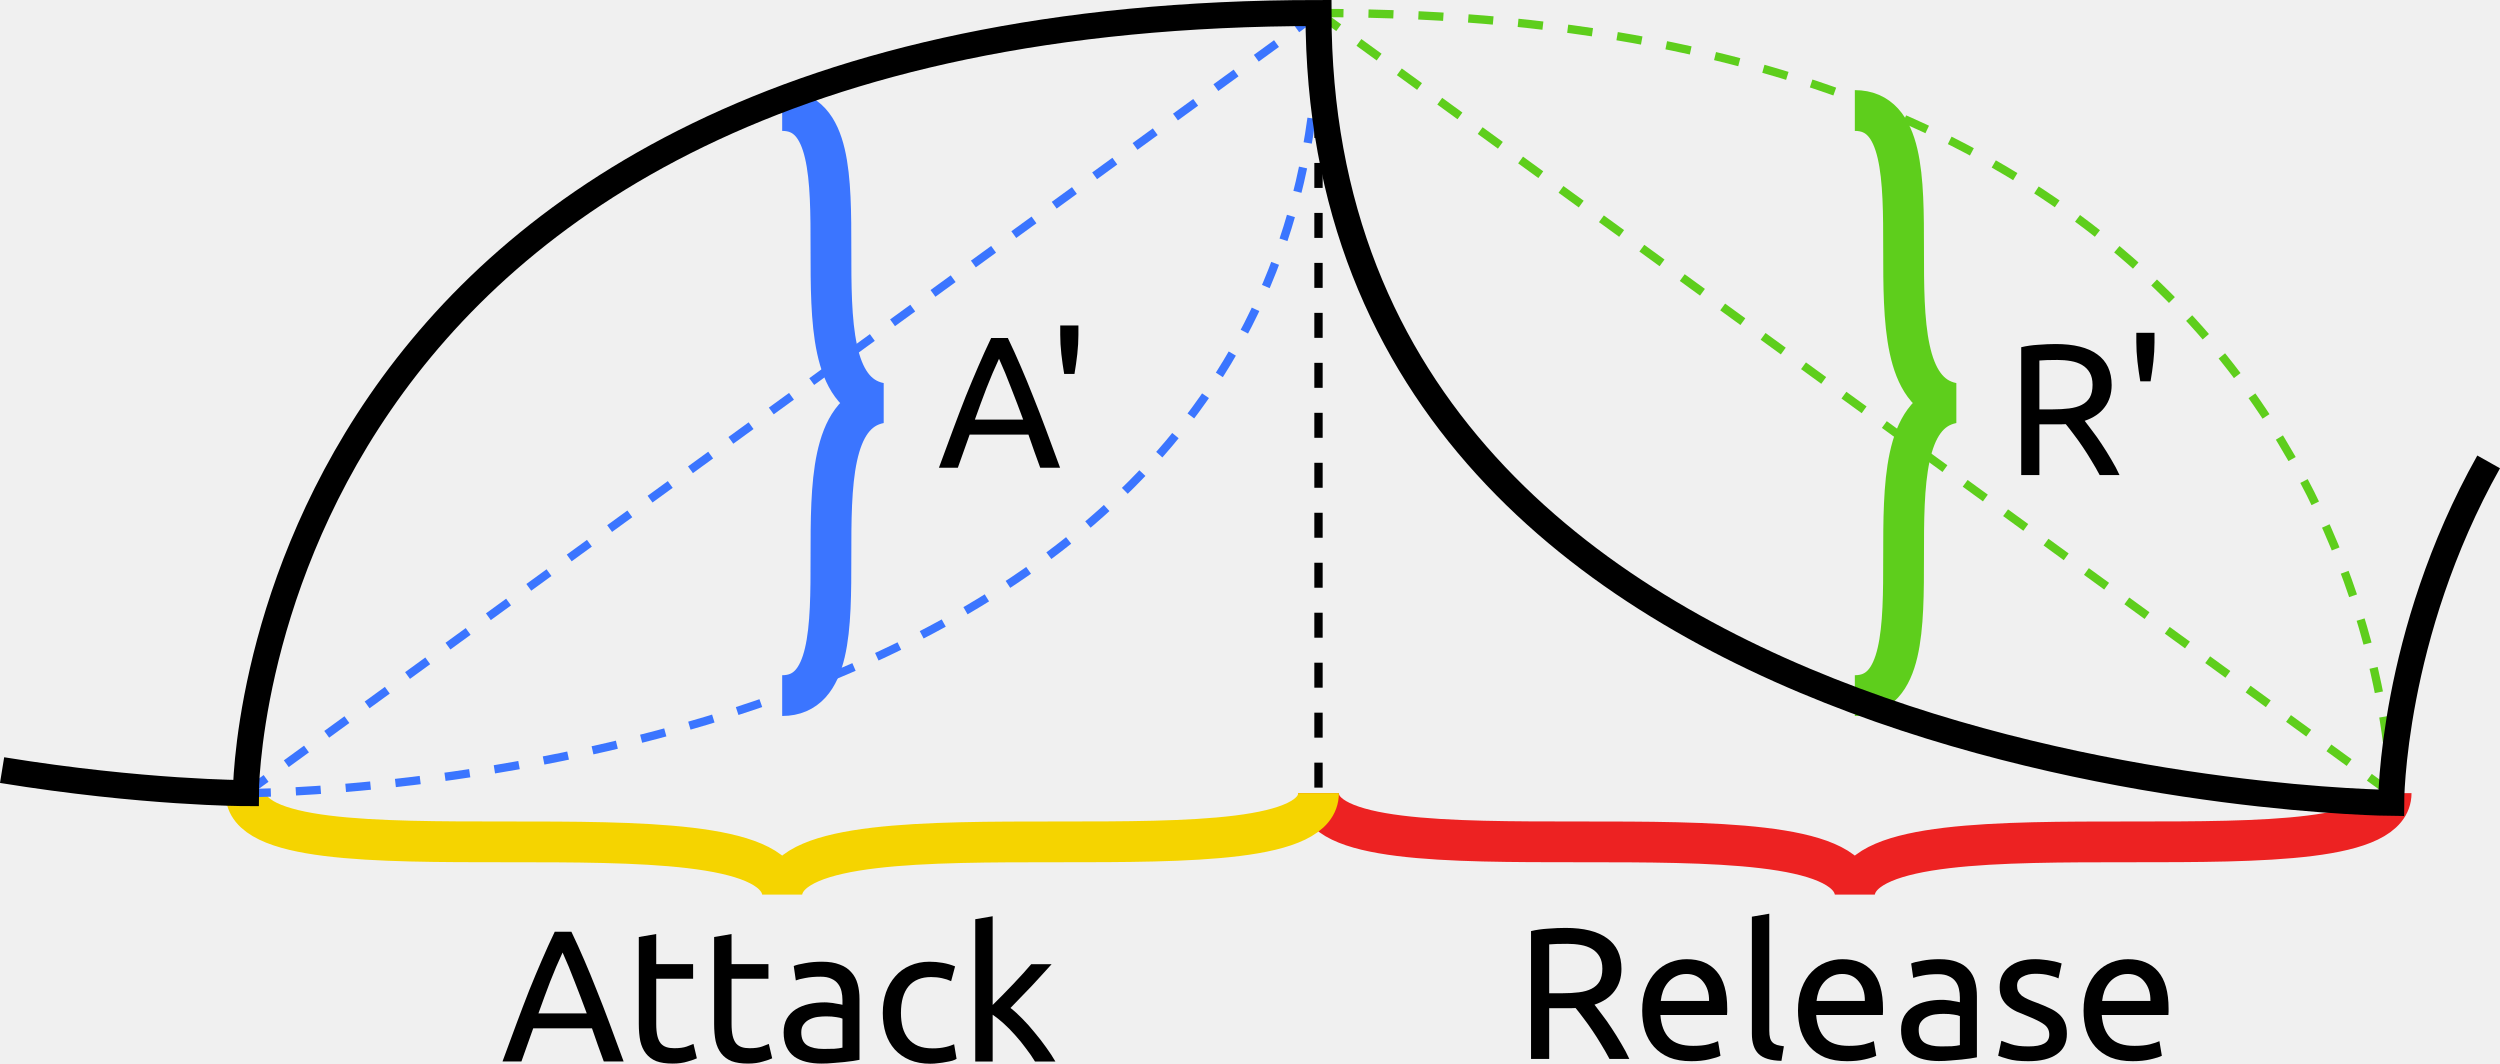
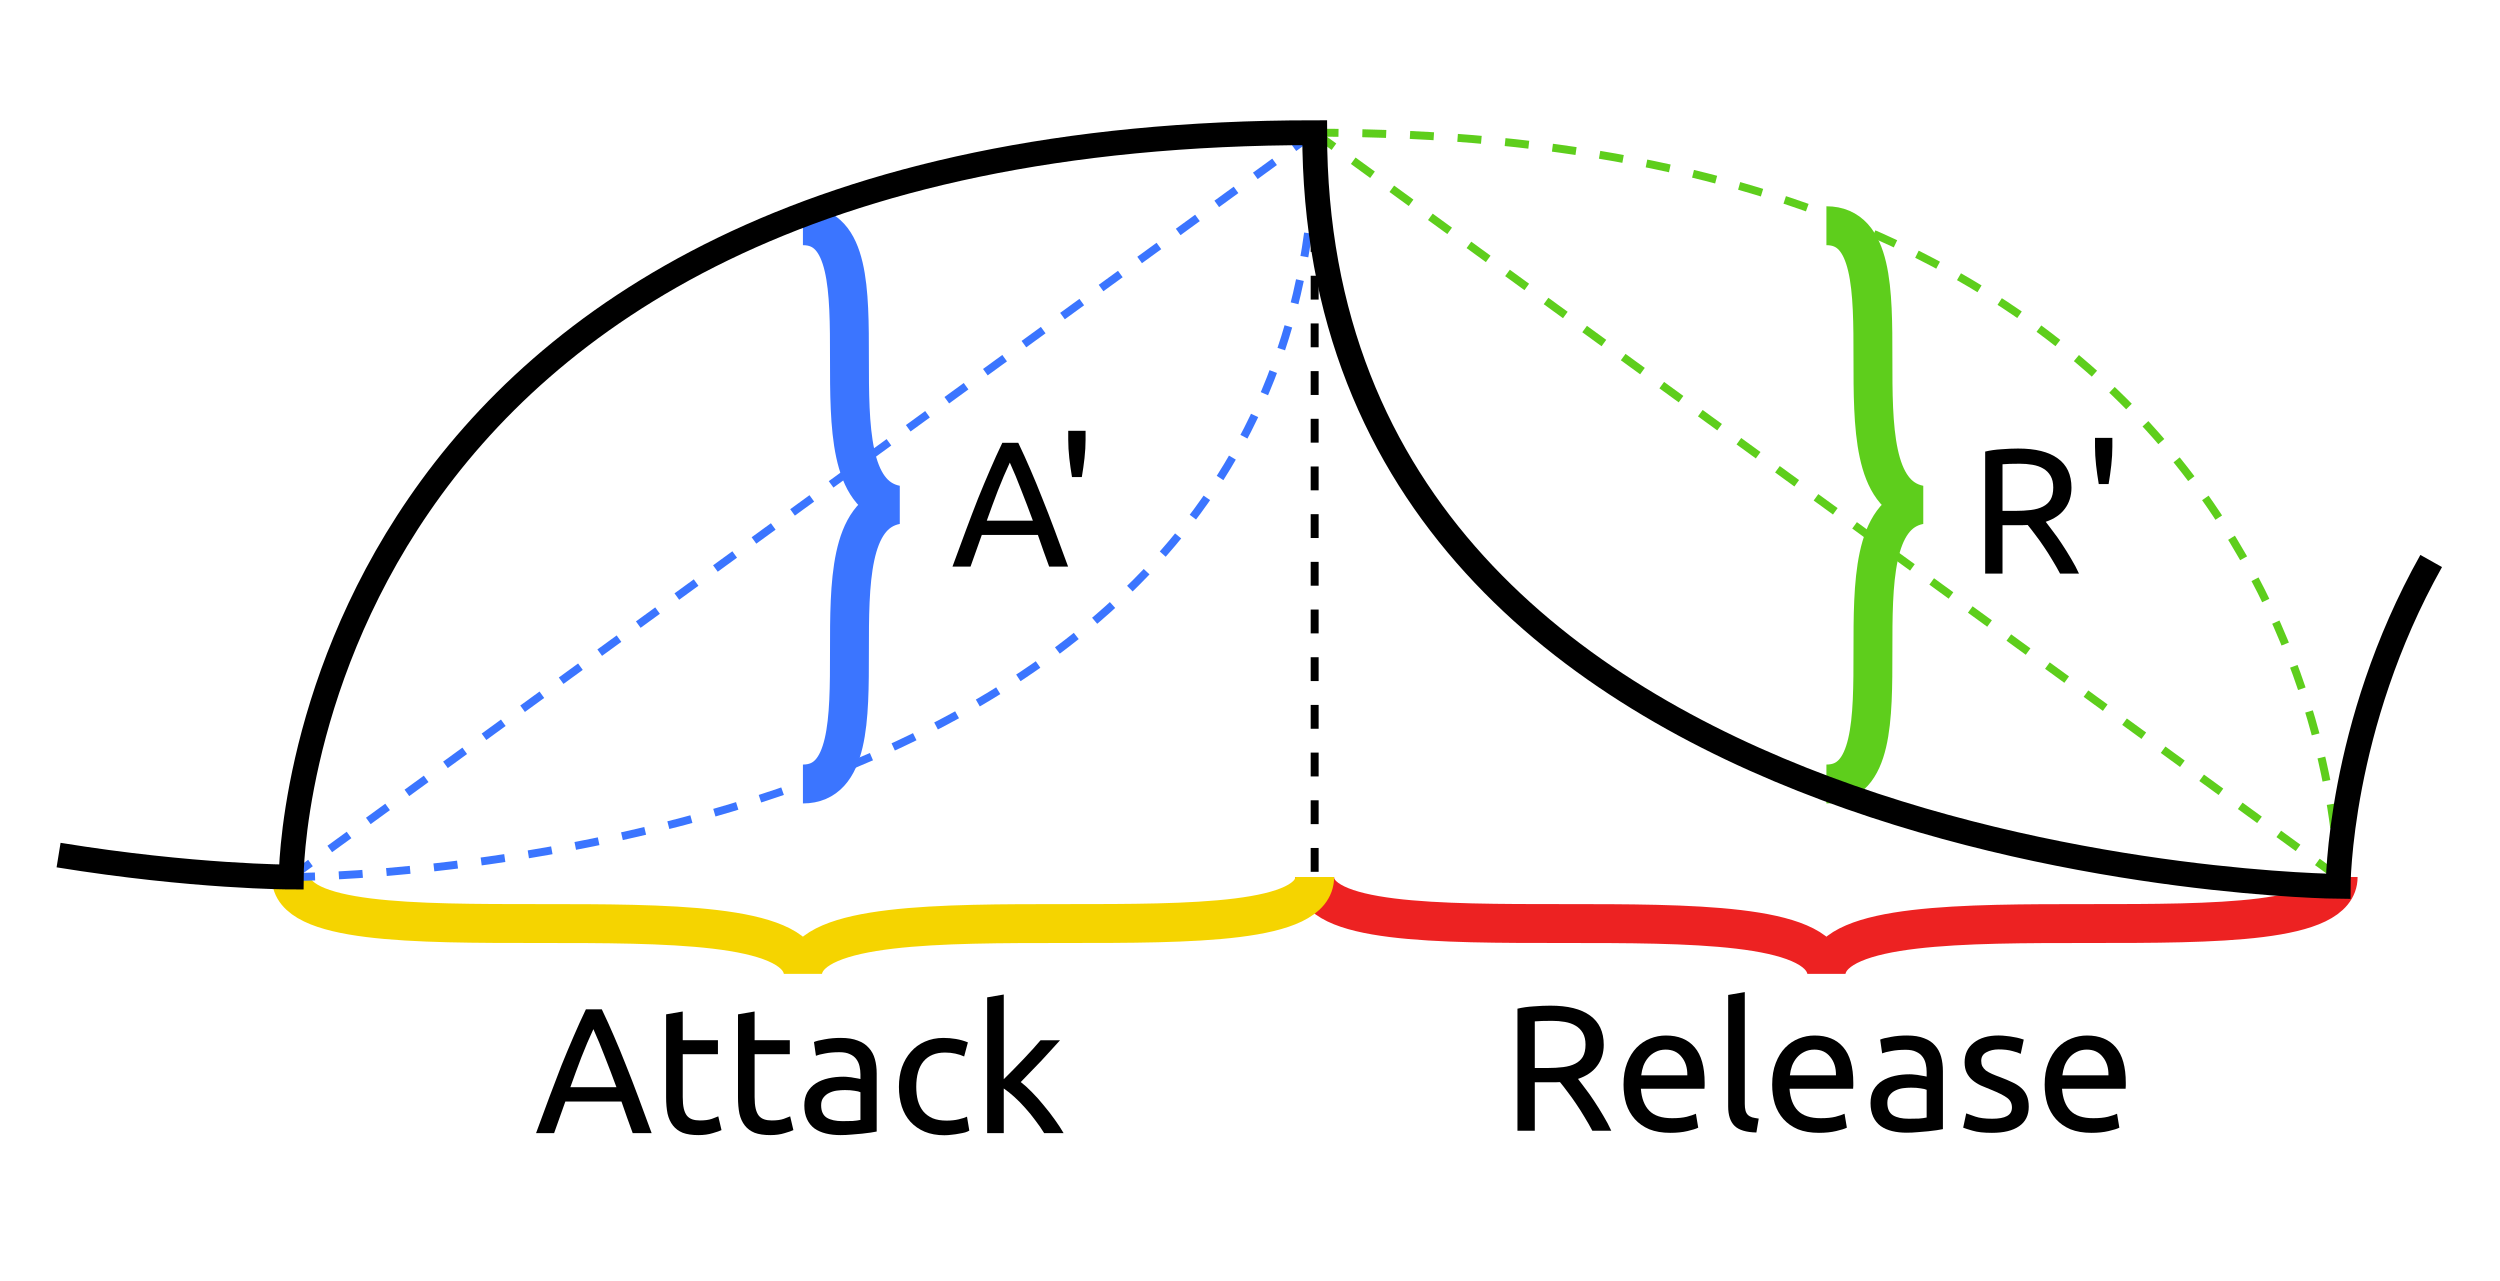
- <svg xmlns="http://www.w3.org/2000/svg" id="svg1050" version="1.1" viewBox="0 0 169.583 72.157" height="72.157mm" width="169.583mm">
+ <svg xmlns="http://www.w3.org/2000/svg" id="svg1050" version="1.1" viewBox="0 0 177.728 91.038" height="91.038mm" width="177.728mm">
  <defs id="defs1044" />
-   <g transform="translate(-29.62409,-18.96125)" id="layer1">
+   <g transform="translate(-25.6011,-10.41085)" id="layer1">
+     <rect width="104.803%" height="126.167%" fill="#ffffff" id="rect6" x="25.601" y="10.411" style="stroke-width:1.15" />
    <path style="fill:none;stroke:#000000;stroke-width:0.565;stroke-linecap:butt;stroke-linejoin:miter;stroke-miterlimit:4;stroke-dasharray:1.695, 1.695;stroke-dashoffset:0;stroke-opacity:1" d="M 119.062,19.844 V 72.76" id="path927" />
    <path style="fill:none;stroke:#5ece1c;stroke-width:0.565;stroke-linecap:butt;stroke-linejoin:miter;stroke-miterlimit:4;stroke-dasharray:1.695, 1.695;stroke-dashoffset:0;stroke-opacity:1" d="m 119.062,19.844 72.76,52.917" id="path835" />
    <path style="fill:none;stroke:#ed2222;stroke-width:2.765;stroke-linecap:butt;stroke-linejoin:miter;stroke-miterlimit:4;stroke-dasharray:none;stroke-opacity:1" d="m 191.823,72.76 c 0,6.615 -35.057,4e-6 -36.38,6.615 -1.323,-6.615 -36.38,-4e-6 -36.38,-6.615" id="path879" />
    <path style="fill:none;stroke:#3b75ff;stroke-width:2.765;stroke-linecap:butt;stroke-linejoin:miter;stroke-miterlimit:4;stroke-dasharray:none;stroke-opacity:1" d="m 82.682,26.458 c 6.615,-4e-6 0,18.521 6.615,19.844 -6.615,1.323 0,19.844 -6.615,19.844" id="path854" />
    <path id="path854-3" d="m 46.302,72.76 c 0,6.615 35.057,0 36.38,6.615 1.323,-6.615 36.38,0 36.38,-6.615" style="fill:none;stroke:#f5d400;stroke-width:2.765;stroke-linecap:butt;stroke-linejoin:miter;stroke-miterlimit:4;stroke-dasharray:none;stroke-opacity:1" />
    <path style="fill:none;stroke:#5ece1c;stroke-width:2.765;stroke-linecap:butt;stroke-linejoin:miter;stroke-miterlimit:4;stroke-dasharray:none;stroke-opacity:1" d="m 155.443,66.146 c 6.615,-2e-5 0,-18.521 6.615,-19.844 -6.615,-1.323 0,-19.844 -6.615,-19.844" id="path873" />
    <g style="font-style:normal;font-variant:normal;font-weight:normal;font-stretch:normal;font-size:12.7px;line-height:1.25;font-family:Ubuntu;-inkscape-font-specification:Ubuntu;fill:#000000;fill-opacity:1;stroke:none;stroke-width:0.265" id="text883" aria-label="Attack">
      <path id="path883" style="font-style:normal;font-variant:normal;font-weight:normal;font-stretch:normal;font-size:12.7px;font-family:Ubuntu;-inkscape-font-specification:Ubuntu;stroke-width:0.265" d="m 70.581,90.966 q -0.216,-0.572 -0.406,-1.118 -0.191,-0.559 -0.394,-1.13 h -3.988 l -0.8,2.248 h -1.283 q 0.508,-1.397 0.953,-2.578 0.445,-1.194 0.864,-2.261 0.432,-1.067 0.851,-2.032 0.419,-0.978 0.876,-1.93 h 1.13 q 0.457,0.953 0.876,1.93 0.419,0.965 0.838,2.032 0.432,1.067 0.876,2.261 0.445,1.181 0.953,2.578 z m -1.156,-3.264 q -0.406,-1.105 -0.813,-2.134 -0.394,-1.041 -0.826,-1.994 -0.445,0.953 -0.851,1.994 -0.394,1.029 -0.787,2.134 z" />
      <path id="path885" style="font-style:normal;font-variant:normal;font-weight:normal;font-stretch:normal;font-size:12.7px;font-family:Ubuntu;-inkscape-font-specification:Ubuntu;stroke-width:0.265" d="m 74.138,84.362 h 2.502 v 0.991 h -2.502 v 3.048 q 0,0.495 0.076,0.826 0.076,0.318 0.229,0.508 0.152,0.178 0.381,0.254 0.229,0.076 0.533,0.076 0.533,0 0.851,-0.114 0.33,-0.127 0.457,-0.178 l 0.229,0.978 q -0.178,0.089 -0.622,0.216 -0.445,0.14 -1.016,0.14 -0.673,0 -1.118,-0.165 -0.432,-0.178 -0.699,-0.521 -0.267,-0.343 -0.381,-0.838 -0.102,-0.508 -0.102,-1.168 v -5.893 l 1.181,-0.203 z" />
      <path id="path887" style="font-style:normal;font-variant:normal;font-weight:normal;font-stretch:normal;font-size:12.7px;font-family:Ubuntu;-inkscape-font-specification:Ubuntu;stroke-width:0.265" d="m 79.248,84.362 h 2.502 v 0.991 h -2.502 v 3.048 q 0,0.495 0.076,0.826 0.076,0.318 0.229,0.508 0.152,0.178 0.381,0.254 0.229,0.076 0.533,0.076 0.533,0 0.851,-0.114 0.33,-0.127 0.457,-0.178 l 0.229,0.978 q -0.178,0.089 -0.622,0.216 -0.445,0.14 -1.016,0.14 -0.673,0 -1.118,-0.165 -0.432,-0.178 -0.699,-0.521 -0.267,-0.343 -0.381,-0.838 -0.102,-0.508 -0.102,-1.168 v -5.893 l 1.181,-0.203 z" />
      <path id="path889" style="font-style:normal;font-variant:normal;font-weight:normal;font-stretch:normal;font-size:12.7px;font-family:Ubuntu;-inkscape-font-specification:Ubuntu;stroke-width:0.265" d="m 85.488,90.115 q 0.419,0 0.737,-0.013 0.33,-0.025 0.546,-0.076 v -1.968 q -0.127,-0.064 -0.419,-0.102 -0.279,-0.051 -0.686,-0.051 -0.267,0 -0.572,0.038 -0.292,0.038 -0.546,0.165 -0.241,0.114 -0.406,0.33 -0.165,0.203 -0.165,0.546 0,0.635 0.406,0.889 0.406,0.241 1.105,0.241 z m -0.102,-5.918 q 0.711,0 1.194,0.191 0.495,0.178 0.787,0.521 0.305,0.33 0.432,0.8 0.127,0.457 0.127,1.016 v 4.128 q -0.152,0.025 -0.432,0.076 -0.267,0.038 -0.61,0.076 -0.343,0.038 -0.749,0.064 -0.394,0.038 -0.787,0.038 -0.559,0 -1.029,-0.114 -0.47,-0.114 -0.813,-0.356 -0.343,-0.254 -0.533,-0.66 -0.191,-0.406 -0.191,-0.978 0,-0.546 0.216,-0.94 0.229,-0.394 0.61,-0.635 0.381,-0.241 0.889,-0.356 0.508,-0.114 1.067,-0.114 0.178,0 0.368,0.025 0.191,0.013 0.356,0.051 0.178,0.025 0.305,0.051 0.127,0.025 0.178,0.038 v -0.33 q 0,-0.292 -0.064,-0.572 -0.064,-0.292 -0.229,-0.508 -0.165,-0.229 -0.457,-0.356 -0.279,-0.14 -0.737,-0.14 -0.584,0 -1.029,0.089 -0.432,0.076 -0.648,0.165 l -0.14,-0.978 q 0.229,-0.102 0.762,-0.191 0.533,-0.102 1.156,-0.102 z" />
      <path id="path891" style="font-style:normal;font-variant:normal;font-weight:normal;font-stretch:normal;font-size:12.7px;font-family:Ubuntu;-inkscape-font-specification:Ubuntu;stroke-width:0.265" d="m 92.746,91.118 q -0.8,0 -1.41,-0.254 -0.597,-0.254 -1.016,-0.711 -0.406,-0.457 -0.61,-1.079 -0.203,-0.635 -0.203,-1.397 0,-0.762 0.216,-1.397 0.229,-0.635 0.635,-1.092 0.406,-0.47 0.991,-0.724 0.597,-0.267 1.321,-0.267 0.445,0 0.889,0.076 0.445,0.076 0.851,0.241 l -0.267,1.003 q -0.267,-0.127 -0.622,-0.203 -0.343,-0.076 -0.737,-0.076 -0.991,0 -1.524,0.622 -0.521,0.622 -0.521,1.816 0,0.533 0.114,0.978 0.127,0.445 0.381,0.762 0.267,0.318 0.673,0.495 0.406,0.165 0.991,0.165 0.47,0 0.851,-0.089 0.381,-0.089 0.597,-0.191 l 0.165,0.991 q -0.102,0.064 -0.292,0.127 -0.191,0.051 -0.432,0.089 -0.241,0.051 -0.521,0.076 -0.267,0.038 -0.521,0.038 z" />
      <path id="path893" style="font-style:normal;font-variant:normal;font-weight:normal;font-stretch:normal;font-size:12.7px;font-family:Ubuntu;-inkscape-font-specification:Ubuntu;stroke-width:0.265" d="m 98.167,87.334 q 0.381,0.292 0.8,0.724 0.432,0.432 0.838,0.94 0.419,0.495 0.787,1.016 0.368,0.508 0.622,0.953 h -1.384 q -0.267,-0.445 -0.622,-0.902 -0.343,-0.47 -0.724,-0.889 -0.381,-0.432 -0.775,-0.787 -0.394,-0.356 -0.749,-0.597 v 3.175 h -1.181 v -9.652 l 1.181,-0.203 v 6.02 q 0.305,-0.305 0.673,-0.673 0.368,-0.368 0.724,-0.749 0.356,-0.381 0.673,-0.724 0.317,-0.356 0.546,-0.622 h 1.384 q -0.292,0.318 -0.635,0.699 -0.343,0.381 -0.711,0.775 -0.368,0.381 -0.749,0.775 -0.368,0.381 -0.699,0.724 z" />
    </g>
    <g aria-label="Release" id="text887" style="font-style:normal;font-variant:normal;font-weight:normal;font-stretch:normal;font-size:12.7px;line-height:1.25;font-family:Ubuntu;-inkscape-font-specification:Ubuntu;fill:#000000;fill-opacity:1;stroke:none;stroke-width:0.265">
      <path d="m 137.784,87.112 q 0.203,0.254 0.508,0.673 0.318,0.406 0.648,0.914 0.33,0.495 0.648,1.041 0.33,0.546 0.559,1.054 h -1.346 q -0.254,-0.483 -0.559,-0.978 -0.292,-0.495 -0.597,-0.94 -0.305,-0.457 -0.61,-0.851 -0.292,-0.394 -0.533,-0.686 -0.165,0.013 -0.343,0.013 -0.165,0 -0.343,0 h -1.105 v 3.442 h -1.232 v -8.674 q 0.521,-0.127 1.156,-0.165 0.648,-0.051 1.181,-0.051 1.854,0 2.819,0.699 0.978,0.699 0.978,2.083 0,0.876 -0.47,1.499 -0.457,0.622 -1.359,0.927 z m -1.867,-4.128 q -0.787,0 -1.206,0.038 v 3.315 h 0.876 q 0.635,0 1.143,-0.064 0.508,-0.064 0.851,-0.241 0.356,-0.178 0.546,-0.495 0.191,-0.33 0.191,-0.864 0,-0.495 -0.191,-0.826 -0.191,-0.33 -0.521,-0.521 -0.318,-0.191 -0.762,-0.267 -0.432,-0.076 -0.927,-0.076 z" style="font-style:normal;font-variant:normal;font-weight:normal;font-stretch:normal;font-size:12.7px;font-family:Ubuntu;-inkscape-font-specification:Ubuntu;stroke-width:0.265" id="path913" />
      <path d="m 141.021,87.506 q 0,-0.876 0.254,-1.524 0.254,-0.66 0.673,-1.092 0.419,-0.432 0.965,-0.648 0.546,-0.216 1.118,-0.216 1.333,0 2.045,0.838 0.711,0.826 0.711,2.527 0,0.076 0,0.203 0,0.114 -0.013,0.216 h -4.521 q 0.076,1.029 0.597,1.562 0.521,0.533 1.626,0.533 0.622,0 1.041,-0.102 0.432,-0.114 0.648,-0.216 l 0.165,0.991 q -0.216,0.114 -0.762,0.241 -0.533,0.127 -1.219,0.127 -0.864,0 -1.499,-0.254 -0.622,-0.267 -1.029,-0.724 -0.406,-0.457 -0.61,-1.079 -0.191,-0.635 -0.191,-1.384 z m 4.534,-0.648 q 0.013,-0.8 -0.406,-1.308 -0.406,-0.521 -1.13,-0.521 -0.406,0 -0.724,0.165 -0.305,0.152 -0.521,0.406 -0.216,0.254 -0.343,0.584 -0.114,0.33 -0.152,0.673 z" style="font-style:normal;font-variant:normal;font-weight:normal;font-stretch:normal;font-size:12.7px;font-family:Ubuntu;-inkscape-font-specification:Ubuntu;stroke-width:0.265" id="path915" />
      <path d="m 150.465,90.922 q -1.092,-0.025 -1.549,-0.47 -0.457,-0.445 -0.457,-1.384 v -7.925 l 1.181,-0.203 v 7.938 q 0,0.292 0.051,0.483 0.051,0.191 0.165,0.305 0.114,0.114 0.305,0.178 0.191,0.051 0.47,0.089 z" style="font-style:normal;font-variant:normal;font-weight:normal;font-stretch:normal;font-size:12.7px;font-family:Ubuntu;-inkscape-font-specification:Ubuntu;stroke-width:0.265" id="path917" />
      <path d="m 151.588,87.506 q 0,-0.876 0.254,-1.524 0.254,-0.66 0.673,-1.092 0.419,-0.432 0.965,-0.648 0.546,-0.216 1.118,-0.216 1.333,0 2.045,0.838 0.711,0.826 0.711,2.527 0,0.076 0,0.203 0,0.114 -0.013,0.216 h -4.521 q 0.076,1.029 0.597,1.562 0.521,0.533 1.626,0.533 0.622,0 1.041,-0.102 0.432,-0.114 0.648,-0.216 l 0.165,0.991 q -0.216,0.114 -0.762,0.241 -0.533,0.127 -1.219,0.127 -0.864,0 -1.499,-0.254 -0.622,-0.267 -1.029,-0.724 -0.406,-0.457 -0.61,-1.079 -0.191,-0.635 -0.191,-1.384 z m 4.534,-0.648 q 0.013,-0.8 -0.406,-1.308 -0.406,-0.521 -1.13,-0.521 -0.406,0 -0.724,0.165 -0.305,0.152 -0.521,0.406 -0.216,0.254 -0.343,0.584 -0.114,0.33 -0.152,0.673 z" style="font-style:normal;font-variant:normal;font-weight:normal;font-stretch:normal;font-size:12.7px;font-family:Ubuntu;-inkscape-font-specification:Ubuntu;stroke-width:0.265" id="path919" />
      <path d="m 161.286,89.944 q 0.419,0 0.737,-0.013 0.33,-0.025 0.546,-0.076 v -1.968 q -0.127,-0.064 -0.419,-0.102 -0.279,-0.051 -0.686,-0.051 -0.267,0 -0.572,0.038 -0.292,0.038 -0.546,0.165 -0.241,0.114 -0.406,0.33 -0.165,0.203 -0.165,0.546 0,0.635 0.406,0.889 0.406,0.241 1.105,0.241 z m -0.102,-5.918 q 0.711,0 1.194,0.191 0.495,0.178 0.787,0.521 0.305,0.33 0.432,0.8 0.127,0.457 0.127,1.016 v 4.128 q -0.152,0.025 -0.432,0.076 -0.267,0.038 -0.61,0.076 -0.343,0.038 -0.749,0.064 -0.394,0.038 -0.787,0.038 -0.559,0 -1.029,-0.114 -0.47,-0.114 -0.813,-0.356 -0.343,-0.254 -0.533,-0.66 -0.191,-0.406 -0.191,-0.978 0,-0.546 0.216,-0.94 0.229,-0.394 0.61,-0.635 0.381,-0.241 0.889,-0.356 0.508,-0.114 1.067,-0.114 0.178,0 0.368,0.025 0.191,0.013 0.356,0.051 0.178,0.025 0.305,0.051 0.127,0.025 0.178,0.038 v -0.33 q 0,-0.292 -0.064,-0.572 -0.064,-0.292 -0.229,-0.508 -0.165,-0.229 -0.457,-0.356 -0.279,-0.14 -0.737,-0.14 -0.584,0 -1.029,0.089 -0.432,0.076 -0.648,0.165 l -0.14,-0.978 q 0.229,-0.102 0.762,-0.191 0.533,-0.102 1.156,-0.102 z" style="font-style:normal;font-variant:normal;font-weight:normal;font-stretch:normal;font-size:12.7px;font-family:Ubuntu;-inkscape-font-specification:Ubuntu;stroke-width:0.265" id="path921" />
      <path d="m 167.21,89.944 q 0.724,0 1.067,-0.191 0.356,-0.191 0.356,-0.61 0,-0.432 -0.343,-0.686 -0.343,-0.254 -1.13,-0.572 -0.381,-0.152 -0.737,-0.305 -0.343,-0.165 -0.597,-0.381 -0.254,-0.216 -0.406,-0.521 -0.152,-0.305 -0.152,-0.749 0,-0.876 0.648,-1.384 0.648,-0.521 1.765,-0.521 0.279,0 0.559,0.038 0.279,0.025 0.521,0.076 0.241,0.038 0.419,0.089 0.191,0.051 0.292,0.089 l -0.216,1.016 q -0.191,-0.102 -0.597,-0.203 -0.406,-0.114 -0.978,-0.114 -0.495,0 -0.864,0.203 -0.368,0.191 -0.368,0.61 0,0.216 0.076,0.381 0.089,0.165 0.254,0.305 0.178,0.127 0.432,0.241 0.254,0.114 0.61,0.241 0.47,0.178 0.838,0.356 0.368,0.165 0.622,0.394 0.267,0.229 0.406,0.559 0.14,0.318 0.14,0.787 0,0.914 -0.686,1.384 -0.673,0.47 -1.93,0.47 -0.876,0 -1.372,-0.152 -0.495,-0.14 -0.673,-0.216 l 0.216,-1.016 q 0.203,0.076 0.648,0.229 0.445,0.152 1.181,0.152 z" style="font-style:normal;font-variant:normal;font-weight:normal;font-stretch:normal;font-size:12.7px;font-family:Ubuntu;-inkscape-font-specification:Ubuntu;stroke-width:0.265" id="path923" />
      <path d="m 170.96,87.506 q 0,-0.876 0.254,-1.524 0.254,-0.66 0.673,-1.092 0.419,-0.432 0.965,-0.648 0.546,-0.216 1.118,-0.216 1.333,0 2.045,0.838 0.711,0.826 0.711,2.527 0,0.076 0,0.203 0,0.114 -0.013,0.216 h -4.521 q 0.076,1.029 0.597,1.562 0.521,0.533 1.626,0.533 0.622,0 1.041,-0.102 0.432,-0.114 0.648,-0.216 l 0.165,0.991 q -0.216,0.114 -0.762,0.241 -0.533,0.127 -1.219,0.127 -0.864,0 -1.499,-0.254 -0.622,-0.267 -1.029,-0.724 -0.406,-0.457 -0.61,-1.079 -0.191,-0.635 -0.191,-1.384 z m 4.534,-0.648 q 0.013,-0.8 -0.406,-1.308 -0.406,-0.521 -1.13,-0.521 -0.406,0 -0.724,0.165 -0.305,0.152 -0.521,0.406 -0.216,0.254 -0.343,0.584 -0.114,0.33 -0.152,0.673 z" style="font-style:normal;font-variant:normal;font-weight:normal;font-stretch:normal;font-size:12.7px;font-family:Ubuntu;-inkscape-font-specification:Ubuntu;stroke-width:0.265" id="path926" />
    </g>
    <g style="font-style:normal;font-variant:normal;font-weight:normal;font-stretch:normal;font-size:12.7px;line-height:1.25;font-family:Ubuntu;-inkscape-font-specification:Ubuntu;fill:#000000;fill-opacity:1;stroke:none;stroke-width:0.265" id="text887-0" aria-label="A'">
      <path id="path896" style="font-style:normal;font-variant:normal;font-weight:normal;font-stretch:normal;font-size:12.7px;font-family:Ubuntu;-inkscape-font-specification:Ubuntu;stroke-width:0.265" d="m 100.186,50.689 q -0.216,-0.572 -0.406,-1.118 -0.191,-0.559 -0.394,-1.13 h -3.988 l -0.8,2.248 h -1.283 q 0.508,-1.397 0.953,-2.578 0.445,-1.194 0.864,-2.261 0.432,-1.067 0.851,-2.032 0.419,-0.978 0.876,-1.93 h 1.13 q 0.457,0.953 0.876,1.93 0.419,0.965 0.838,2.032 0.432,1.067 0.876,2.261 0.445,1.181 0.953,2.578 z m -1.156,-3.264 q -0.406,-1.105 -0.813,-2.134 -0.394,-1.041 -0.826,-1.994 -0.445,0.953 -0.851,1.994 -0.394,1.029 -0.787,2.134 z" />
      <path id="path898" style="font-style:normal;font-variant:normal;font-weight:normal;font-stretch:normal;font-size:12.7px;font-family:Ubuntu;-inkscape-font-specification:Ubuntu;stroke-width:0.265" d="m 102.776,41.037 v 0.635 q 0,0.622 -0.076,1.308 -0.076,0.673 -0.191,1.346 h -0.699 q -0.114,-0.673 -0.191,-1.346 -0.076,-0.686 -0.076,-1.321 v -0.622 z" />
    </g>
    <g aria-label="R'" id="text887-0-0" style="font-style:normal;font-variant:normal;font-weight:normal;font-stretch:normal;font-size:12.7px;line-height:1.25;font-family:Ubuntu;-inkscape-font-specification:Ubuntu;fill:#000000;fill-opacity:1;stroke:none;stroke-width:0.265">
      <path d="m 171.035,47.506 q 0.203,0.254 0.508,0.673 0.318,0.406 0.648,0.914 0.33,0.495 0.648,1.041 0.33,0.546 0.559,1.054 h -1.346 q -0.254,-0.483 -0.559,-0.978 -0.292,-0.495 -0.597,-0.94 -0.305,-0.457 -0.61,-0.851 -0.292,-0.394 -0.533,-0.686 -0.165,0.013 -0.343,0.013 -0.165,0 -0.343,0 h -1.105 v 3.442 h -1.232 v -8.674 q 0.521,-0.127 1.156,-0.165 0.648,-0.051 1.181,-0.051 1.854,0 2.819,0.699 0.978,0.699 0.978,2.083 0,0.876 -0.47,1.499 -0.457,0.622 -1.359,0.927 z m -1.867,-4.128 q -0.787,0 -1.206,0.038 v 3.315 h 0.876 q 0.635,0 1.143,-0.064 0.508,-0.064 0.851,-0.241 0.356,-0.178 0.546,-0.495 0.191,-0.33 0.191,-0.864 0,-0.495 -0.191,-0.826 -0.191,-0.33 -0.521,-0.521 -0.318,-0.191 -0.762,-0.267 -0.432,-0.076 -0.927,-0.076 z" style="font-style:normal;font-variant:normal;font-weight:normal;font-stretch:normal;font-size:12.7px;font-family:Ubuntu;-inkscape-font-specification:Ubuntu;stroke-width:0.265" id="path929" />
      <path d="m 175.771,41.537 v 0.635 q 0,0.622 -0.076,1.308 -0.076,0.673 -0.191,1.346 h -0.699 q -0.114,-0.673 -0.191,-1.346 -0.076,-0.686 -0.076,-1.321 v -0.622 z" style="font-style:normal;font-variant:normal;font-weight:normal;font-stretch:normal;font-size:12.7px;font-family:Ubuntu;-inkscape-font-specification:Ubuntu;stroke-width:0.265" id="path931" />
    </g>
    <path id="path835-7" d="m 119.062,19.844 c 72.76,-1e-6 72.76,52.917 72.76,52.917" style="fill:none;stroke:#5ece1c;stroke-width:0.565;stroke-linecap:butt;stroke-linejoin:miter;stroke-miterlimit:4;stroke-dasharray:1.695, 1.695;stroke-dashoffset:0;stroke-opacity:1" />
    <path style="fill:none;stroke:#3b75ff;stroke-width:0.565;stroke-linecap:butt;stroke-linejoin:miter;stroke-miterlimit:4;stroke-dasharray:1.695, 1.695;stroke-dashoffset:0;stroke-opacity:1" d="m 46.302,72.76 c 0,0 72.76,-3e-6 72.76,-52.917" id="path835-7-1" />
    <path id="path835-8" d="M 46.302,72.76 119.062,19.844" style="fill:none;stroke:#3b75ff;stroke-width:0.565;stroke-linecap:butt;stroke-linejoin:miter;stroke-miterlimit:4;stroke-dasharray:1.695, 1.695;stroke-dashoffset:0;stroke-opacity:1" />
    <path id="path835-2-7" transform="matrix(0.2645833,0,0,0.2645833,-7.412028,18.96125)" style="fill:none;stroke:#000000;stroke-width:6.671;stroke-linecap:butt;stroke-linejoin:miter;stroke-miterlimit:4;stroke-dasharray:none;stroke-opacity:1" d="m 778.014,118.418 c -24.984,44.497 -25,87.418 -25,87.418 0,0 -275,-2.5 -275,-202.5 -275,0 -275,200 -275,200 0,0 -26.243,-0.009 -62.5,-5.9" />
  </g>
</svg>
